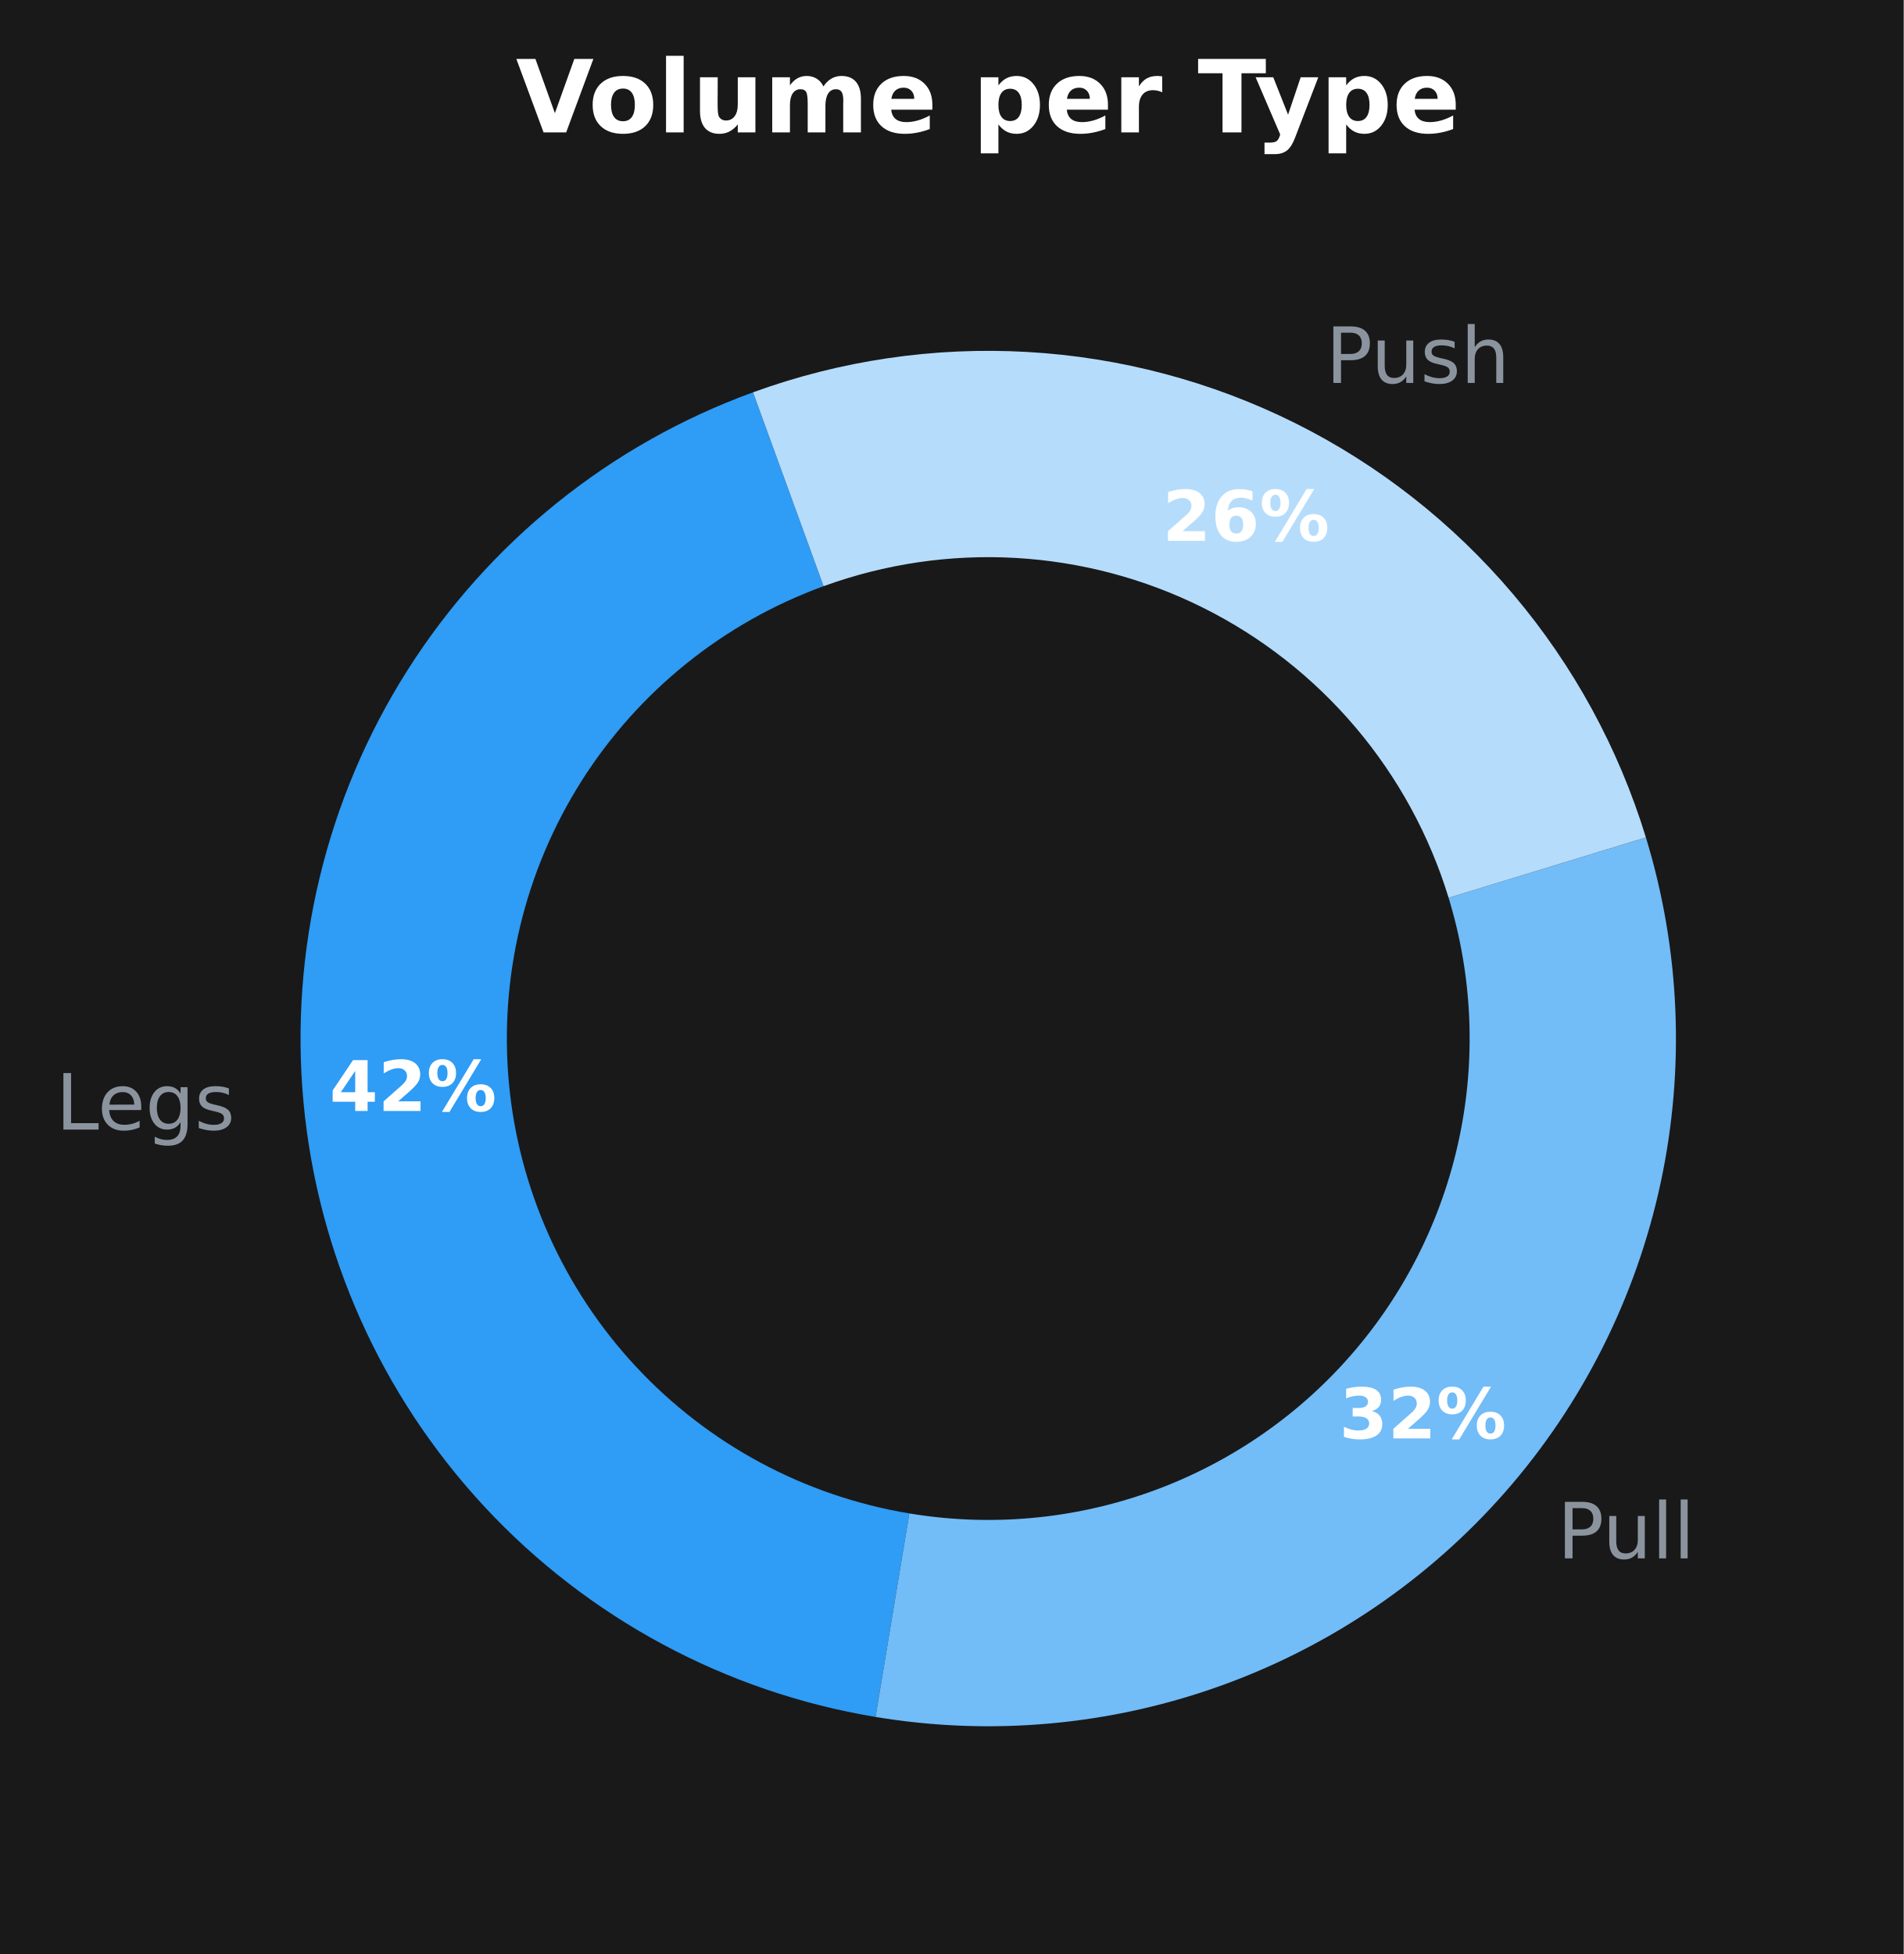
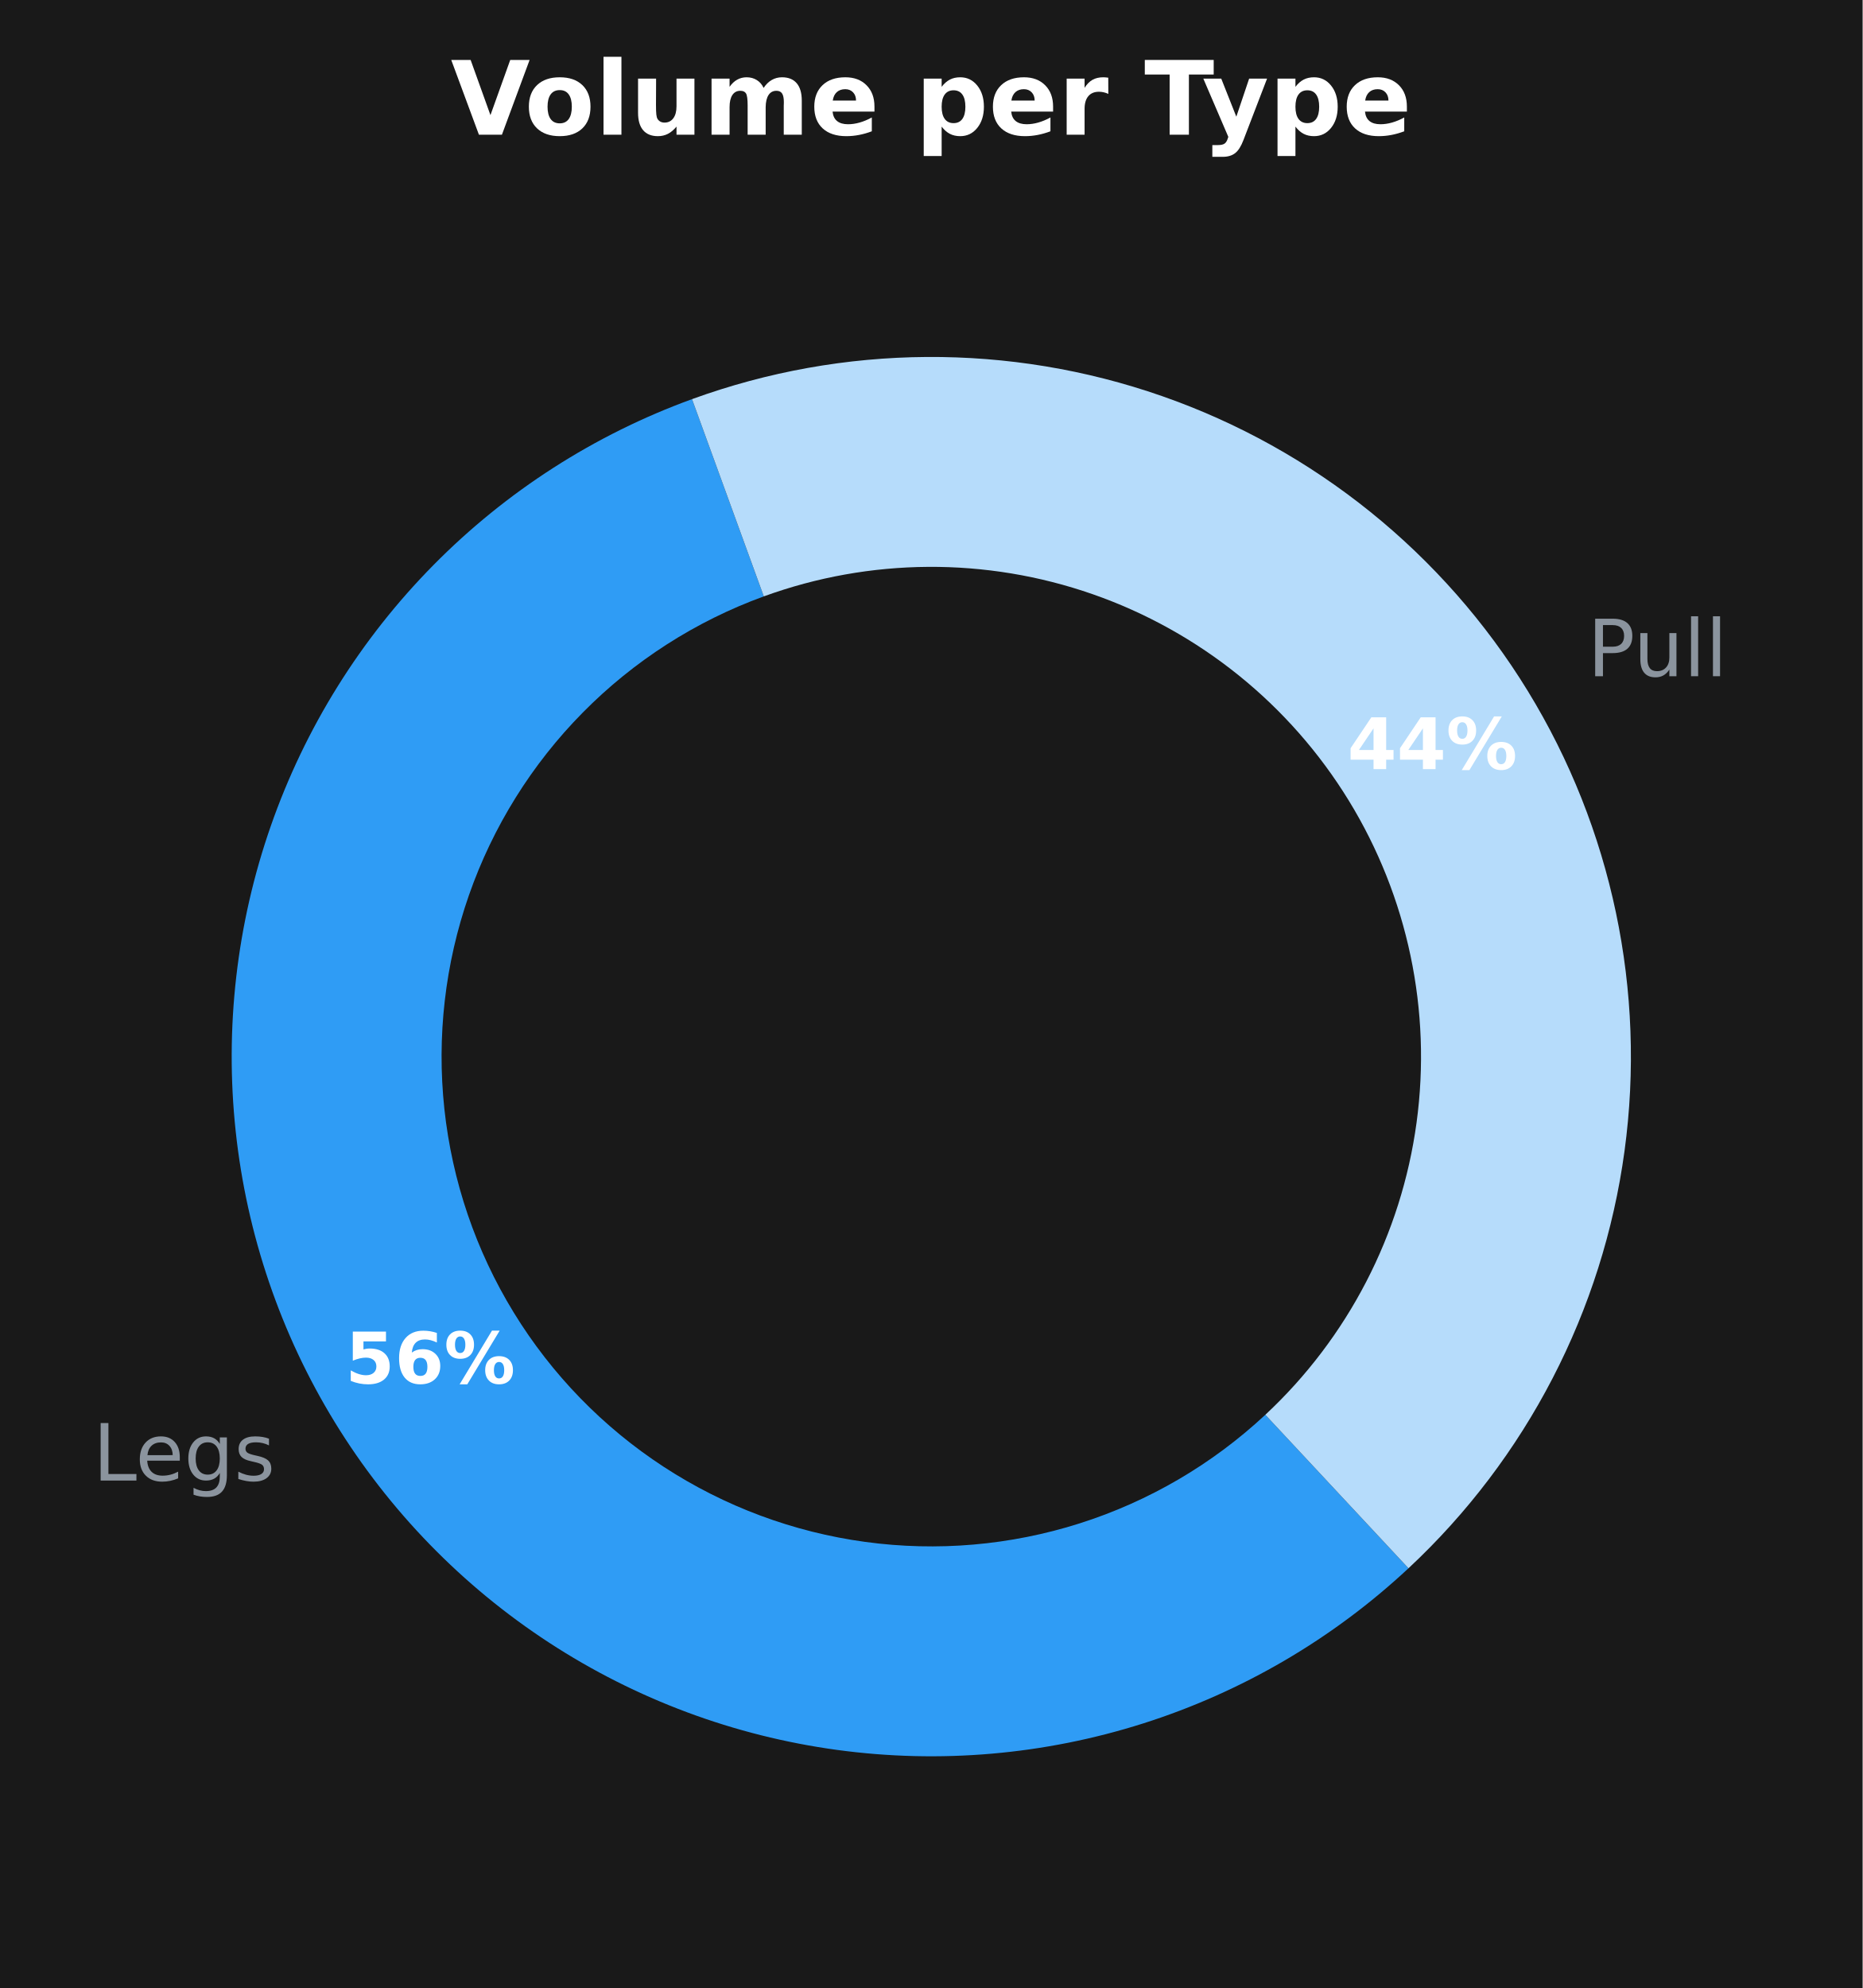
- <svg xmlns="http://www.w3.org/2000/svg" xmlns:xlink="http://www.w3.org/1999/xlink" width="245.548pt" height="252.038pt" viewBox="0 0 245.548 252.038" version="1.1">
+ <svg xmlns="http://www.w3.org/2000/svg" xmlns:xlink="http://www.w3.org/1999/xlink" width="236.16pt" height="252.038pt" viewBox="0 0 236.16 252.038" version="1.1">
  <defs>
    <style type="text/css">*{stroke-linejoin: round; stroke-linecap: butt}</style>
  </defs>
  <g id="figure_1">
    <g id="patch_1">
-       <path d="M 0 252.038  L 245.548 252.038  L 245.548 0  L 0 0  z " style="fill: #191919" />
+       <path d="M 0 252.038  L 236.16 252.038  L 236.16 0  L 0 0  z " style="fill: #191919" />
    </g>
    <g id="axes_1">
      <g id="patch_2">
-         <path d="M 97.129 50.603  C 78.713 57.306 63.027 69.927 52.538 86.482  C 42.049 103.037 37.336 122.61 39.141 142.125  C 40.945 161.64 49.167 180.017 62.514 194.368  C 75.86 208.719 93.594 218.25 112.927 221.462  L 117.289 195.211  C 103.756 192.962 91.343 186.29 82 176.245  C 72.657 166.199 66.902 153.335 65.639 139.675  C 64.376 126.014 67.675 112.313 75.017 100.725  C 82.36 89.136 93.339 80.302 106.231 75.61  z " style="fill: #2f9cf5" />
+         <path d="M 87.741 50.603  C 75.386 55.101 64.183 62.289 54.947 71.648  C 45.71 81.006 38.669 92.302 34.335 104.716  C 30 117.129 28.479 130.353 29.883 143.426  C 31.286 156.5 35.579 169.099 42.45 180.31  C 49.321 191.521 58.599 201.065 69.612 208.249  C 80.624 215.434 93.097 220.081 106.126 221.853  C 119.155 223.625 132.416 222.478 144.947 218.495  C 157.478 214.513 168.968 207.793 178.583 198.825  L 160.432 179.365  C 153.702 185.643 145.659 190.346 136.887 193.134  C 128.115 195.922 118.832 196.725 109.712 195.484  C 100.592 194.244 91.861 190.991 84.152 185.962  C 76.443 180.933 69.949 174.252 65.139 166.404  C 60.329 158.557 57.324 149.737 56.342 140.586  C 55.359 131.434 56.424 122.178 59.458 113.488  C 62.493 104.799 67.421 96.891 73.887 90.341  C 80.352 83.79 88.194 78.758 96.843 75.61  z " style="fill: #2f9cf5" />
      </g>
      <g id="patch_3">
-         <path d="M 112.927 221.462  C 127.826 223.938 143.112 222.568 157.333 217.483  C 171.554 212.398 184.243 203.765 194.194 192.404  C 204.145 181.044 211.032 167.328 214.199 152.561  C 217.366 137.794 216.711 122.46 212.294 108.018  L 186.846 115.8  C 189.938 125.91 190.397 136.643 188.18 146.98  C 185.963 157.317 181.142 166.918 174.176 174.87  C 167.211 182.823 158.328 188.866 148.373 192.426  C 138.419 195.985 127.718 196.944 117.289 195.211  z " style="fill: #72bcf8" />
-       </g>
-       <g id="patch_4">
-         <path d="M 212.294 108.018  C 208.774 96.505 202.946 85.829 195.167 76.641  C 187.388 67.453 177.819 59.944 167.045 54.572  C 156.27 49.201 144.515 46.079 132.495 45.397  C 120.476 44.714 108.442 46.486 97.129 50.603  L 106.231 75.61  C 114.15 72.728 122.573 71.487 130.987 71.965  C 139.401 72.443 147.63 74.628 155.172 78.388  C 162.714 82.148 169.412 87.404 174.857 93.836  C 180.302 100.268 184.382 107.741 186.846 115.8  z " style="fill: #b6dcfb" />
+         <path d="M 178.583 198.825  C 193.538 184.876 203.219 166.176 205.975 145.912  C 208.731 125.648 204.396 105.042 193.71 87.606  C 183.024 70.17 166.63 56.954 147.322 50.213  C 128.015 43.471 106.958 43.609 87.741 50.603  L 96.843 75.61  C 110.295 70.714 125.035 70.617 138.55 75.336  C 152.065 80.055 163.541 89.306 171.021 101.511  C 178.501 113.717 181.536 128.141 179.606 142.326  C 177.677 156.511 170.901 169.601 160.432 179.365  z " style="fill: #b6dcfb" />
      </g>
      <g id="matplotlib.axis_1" />
      <g id="matplotlib.axis_2" />
      <g id="text_1">
-         <g style="fill: #8b949e" transform="translate(7.2 145.701) scale(0.1 -0.1)">
+         <g style="fill: #8b949e" transform="translate(11.77929 187.7047) scale(0.1 -0.1)">
          <defs>
            <path id="DejaVuSans-4c" d="M 628 4666  L 1259 4666  L 1259 531  L 3531 531  L 3531 0  L 628 0  L 628 4666  z " transform="scale(0.015625)" />
            <path id="DejaVuSans-65" d="M 3597 1894  L 3597 1613  L 953 1613  Q 991 1019 1311 708  Q 1631 397 2203 397  Q 2534 397 2845 478  Q 3156 559 3463 722  L 3463 178  Q 3153 47 2828 -22  Q 2503 -91 2169 -91  Q 1331 -91 842 396  Q 353 884 353 1716  Q 353 2575 817 3079  Q 1281 3584 2069 3584  Q 2775 3584 3186 3129  Q 3597 2675 3597 1894  z M 3022 2063  Q 3016 2534 2758 2815  Q 2500 3097 2075 3097  Q 1594 3097 1305 2825  Q 1016 2553 972 2059  L 3022 2063  z " transform="scale(0.015625)" />
            <path id="DejaVuSans-67" d="M 2906 1791  Q 2906 2416 2648 2759  Q 2391 3103 1925 3103  Q 1463 3103 1205 2759  Q 947 2416 947 1791  Q 947 1169 1205 825  Q 1463 481 1925 481  Q 2391 481 2648 825  Q 2906 1169 2906 1791  z M 3481 434  Q 3481 -459 3084 -895  Q 2688 -1331 1869 -1331  Q 1566 -1331 1297 -1286  Q 1028 -1241 775 -1147  L 775 -588  Q 1028 -725 1275 -790  Q 1522 -856 1778 -856  Q 2344 -856 2625 -561  Q 2906 -266 2906 331  L 2906 616  Q 2728 306 2450 153  Q 2172 0 1784 0  Q 1141 0 747 490  Q 353 981 353 1791  Q 353 2603 747 3093  Q 1141 3584 1784 3584  Q 2172 3584 2450 3431  Q 2728 3278 2906 2969  L 2906 3500  L 3481 3500  L 3481 434  z " transform="scale(0.015625)" />
            <path id="DejaVuSans-73" d="M 2834 3397  L 2834 2853  Q 2591 2978 2328 3040  Q 2066 3103 1784 3103  Q 1356 3103 1142 2972  Q 928 2841 928 2578  Q 928 2378 1081 2264  Q 1234 2150 1697 2047  L 1894 2003  Q 2506 1872 2764 1633  Q 3022 1394 3022 966  Q 3022 478 2636 193  Q 2250 -91 1575 -91  Q 1294 -91 989 -36  Q 684 19 347 128  L 347 722  Q 666 556 975 473  Q 1284 391 1588 391  Q 1994 391 2212 530  Q 2431 669 2431 922  Q 2431 1156 2273 1281  Q 2116 1406 1581 1522  L 1381 1569  Q 847 1681 609 1914  Q 372 2147 372 2553  Q 372 3047 722 3315  Q 1072 3584 1716 3584  Q 2034 3584 2315 3537  Q 2597 3491 2834 3397  z " transform="scale(0.015625)" />
          </defs>
          <use xlink:href="#DejaVuSans-4c" />
          <use xlink:href="#DejaVuSans-65" transform="translate(53.96289 0)" />
          <use xlink:href="#DejaVuSans-67" transform="translate(115.4863 0)" />
          <use xlink:href="#DejaVuSans-73" transform="translate(178.9629 0)" />
        </g>
      </g>
      <g id="text_2">
-         <g style="fill: #ffffff" transform="translate(42.50172 143.3017) scale(0.09 -0.09)">
+         <g style="fill: #ffffff" transform="translate(43.77971 175.3772) scale(0.09 -0.09)">
          <defs>
-             <path id="DejaVuSans-Bold-34" d="M 2356 3675  L 1038 1722  L 2356 1722  L 2356 3675  z M 2156 4666  L 3494 4666  L 3494 1722  L 4159 1722  L 4159 850  L 3494 850  L 3494 0  L 2356 0  L 2356 850  L 288 850  L 288 1881  L 2156 4666  z " transform="scale(0.015625)" />
-             <path id="DejaVuSans-Bold-32" d="M 1844 884  L 3897 884  L 3897 0  L 506 0  L 506 884  L 2209 2388  Q 2438 2594 2547 2791  Q 2656 2988 2656 3200  Q 2656 3528 2436 3728  Q 2216 3928 1850 3928  Q 1569 3928 1234 3808  Q 900 3688 519 3450  L 519 4475  Q 925 4609 1322 4679  Q 1719 4750 2100 4750  Q 2938 4750 3402 4381  Q 3866 4013 3866 3353  Q 3866 2972 3669 2642  Q 3472 2313 2841 1759  L 1844 884  z " transform="scale(0.015625)" />
+             <path id="DejaVuSans-Bold-35" d="M 678 4666  L 3669 4666  L 3669 3781  L 1638 3781  L 1638 3059  Q 1775 3097 1914 3117  Q 2053 3138 2203 3138  Q 3056 3138 3531 2711  Q 4006 2284 4006 1522  Q 4006 766 3489 337  Q 2972 -91 2053 -91  Q 1656 -91 1267 -14  Q 878 63 494 219  L 494 1166  Q 875 947 1217 837  Q 1559 728 1863 728  Q 2300 728 2551 942  Q 2803 1156 2803 1522  Q 2803 1891 2551 2103  Q 2300 2316 1863 2316  Q 1603 2316 1309 2248  Q 1016 2181 678 2041  L 678 4666  z " transform="scale(0.015625)" />
+             <path id="DejaVuSans-Bold-36" d="M 2316 2303  Q 2000 2303 1842 2098  Q 1684 1894 1684 1484  Q 1684 1075 1842 870  Q 2000 666 2316 666  Q 2634 666 2792 870  Q 2950 1075 2950 1484  Q 2950 1894 2792 2098  Q 2634 2303 2316 2303  z M 3803 4544  L 3803 3681  Q 3506 3822 3243 3889  Q 2981 3956 2731 3956  Q 2194 3956 1894 3657  Q 1594 3359 1544 2772  Q 1750 2925 1990 3001  Q 2231 3078 2516 3078  Q 3231 3078 3670 2659  Q 4109 2241 4109 1563  Q 4109 813 3618 361  Q 3128 -91 2303 -91  Q 1394 -91 895 523  Q 397 1138 397 2266  Q 397 3422 980 4083  Q 1563 4744 2578 4744  Q 2900 4744 3203 4694  Q 3506 4644 3803 4544  z " transform="scale(0.015625)" />
            <path id="DejaVuSans-Bold-25" d="M 4959 1925  Q 4738 1925 4616 1733  Q 4494 1541 4494 1184  Q 4494 825 4614 633  Q 4734 441 4959 441  Q 5184 441 5303 633  Q 5422 825 5422 1184  Q 5422 1541 5301 1733  Q 5181 1925 4959 1925  z M 4959 2450  Q 5541 2450 5875 2112  Q 6209 1775 6209 1184  Q 6209 594 5875 251  Q 5541 -91 4959 -91  Q 4378 -91 4042 251  Q 3706 594 3706 1184  Q 3706 1772 4042 2111  Q 4378 2450 4959 2450  z M 2094 -91  L 1403 -91  L 4319 4750  L 5013 4750  L 2094 -91  z M 1453 4750  Q 2034 4750 2367 4411  Q 2700 4072 2700 3481  Q 2700 2891 2367 2550  Q 2034 2209 1453 2209  Q 872 2209 539 2550  Q 206 2891 206 3481  Q 206 4072 539 4411  Q 872 4750 1453 4750  z M 1453 4225  Q 1228 4225 1106 4031  Q 984 3838 984 3481  Q 984 3122 1106 2926  Q 1228 2731 1453 2731  Q 1678 2731 1798 2926  Q 1919 3122 1919 3481  Q 1919 3838 1797 4031  Q 1675 4225 1453 4225  z " transform="scale(0.015625)" />
          </defs>
-           <use xlink:href="#DejaVuSans-Bold-34" />
-           <use xlink:href="#DejaVuSans-Bold-32" transform="translate(69.58008 0)" />
+           <use xlink:href="#DejaVuSans-Bold-35" />
+           <use xlink:href="#DejaVuSans-Bold-36" transform="translate(69.58008 0)" />
          <use xlink:href="#DejaVuSans-Bold-25" transform="translate(139.1602 0)" />
        </g>
      </g>
      <g id="text_3">
-         <g style="fill: #8b949e" transform="translate(200.8669 201.0083) scale(0.1 -0.1)">
+         <g style="fill: #8b949e" transform="translate(201.2729 85.73007) scale(0.1 -0.1)">
          <defs>
            <path id="DejaVuSans-50" d="M 1259 4147  L 1259 2394  L 2053 2394  Q 2494 2394 2734 2622  Q 2975 2850 2975 3272  Q 2975 3691 2734 3919  Q 2494 4147 2053 4147  L 1259 4147  z M 628 4666  L 2053 4666  Q 2838 4666 3239 4311  Q 3641 3956 3641 3272  Q 3641 2581 3239 2228  Q 2838 1875 2053 1875  L 1259 1875  L 1259 0  L 628 0  L 628 4666  z " transform="scale(0.015625)" />
            <path id="DejaVuSans-75" d="M 544 1381  L 544 3500  L 1119 3500  L 1119 1403  Q 1119 906 1312 657  Q 1506 409 1894 409  Q 2359 409 2629 706  Q 2900 1003 2900 1516  L 2900 3500  L 3475 3500  L 3475 0  L 2900 0  L 2900 538  Q 2691 219 2414 64  Q 2138 -91 1772 -91  Q 1169 -91 856 284  Q 544 659 544 1381  z M 1991 3584  L 1991 3584  z " transform="scale(0.015625)" />
            <path id="DejaVuSans-6c" d="M 603 4863  L 1178 4863  L 1178 0  L 603 0  L 603 4863  z " transform="scale(0.015625)" />
          </defs>
          <use xlink:href="#DejaVuSans-50" />
          <use xlink:href="#DejaVuSans-75" transform="translate(58.55273 0)" />
          <use xlink:href="#DejaVuSans-6c" transform="translate(121.9316 0)" />
          <use xlink:href="#DejaVuSans-6c" transform="translate(149.7148 0)" />
        </g>
      </g>
      <g id="text_4">
-         <g style="fill: #ffffff" transform="translate(172.7468 185.5363) scale(0.09 -0.09)">
+         <g style="fill: #ffffff" transform="translate(170.838 97.50567) scale(0.09 -0.09)">
          <defs>
-             <path id="DejaVuSans-Bold-33" d="M 2981 2516  Q 3453 2394 3698 2092  Q 3944 1791 3944 1325  Q 3944 631 3412 270  Q 2881 -91 1863 -91  Q 1503 -91 1142 -33  Q 781 25 428 141  L 428 1069  Q 766 900 1098 814  Q 1431 728 1753 728  Q 2231 728 2486 893  Q 2741 1059 2741 1369  Q 2741 1688 2480 1852  Q 2219 2016 1709 2016  L 1228 2016  L 1228 2791  L 1734 2791  Q 2188 2791 2409 2933  Q 2631 3075 2631 3366  Q 2631 3634 2415 3781  Q 2200 3928 1806 3928  Q 1516 3928 1219 3862  Q 922 3797 628 3669  L 628 4550  Q 984 4650 1334 4700  Q 1684 4750 2022 4750  Q 2931 4750 3382 4451  Q 3834 4153 3834 3553  Q 3834 3144 3618 2883  Q 3403 2622 2981 2516  z " transform="scale(0.015625)" />
+             <path id="DejaVuSans-Bold-34" d="M 2356 3675  L 1038 1722  L 2356 1722  L 2356 3675  z M 2156 4666  L 3494 4666  L 3494 1722  L 4159 1722  L 4159 850  L 3494 850  L 3494 0  L 2356 0  L 2356 850  L 288 850  L 288 1881  L 2156 4666  z " transform="scale(0.015625)" />
          </defs>
-           <use xlink:href="#DejaVuSans-Bold-33" />
-           <use xlink:href="#DejaVuSans-Bold-32" transform="translate(69.58008 0)" />
+           <use xlink:href="#DejaVuSans-Bold-34" />
+           <use xlink:href="#DejaVuSans-Bold-34" transform="translate(69.58008 0)" />
          <use xlink:href="#DejaVuSans-Bold-25" transform="translate(139.1602 0)" />
        </g>
      </g>
      <g id="text_5">
-         <g style="fill: #8b949e" transform="translate(171.0024 49.39322) scale(0.1 -0.1)">
-           <defs>
-             <path id="DejaVuSans-68" d="M 3513 2113  L 3513 0  L 2938 0  L 2938 2094  Q 2938 2591 2744 2837  Q 2550 3084 2163 3084  Q 1697 3084 1428 2787  Q 1159 2491 1159 1978  L 1159 0  L 581 0  L 581 4863  L 1159 4863  L 1159 2956  Q 1366 3272 1645 3428  Q 1925 3584 2291 3584  Q 2894 3584 3203 3211  Q 3513 2838 3513 2113  z " transform="scale(0.015625)" />
-           </defs>
-           <use xlink:href="#DejaVuSans-50" />
-           <use xlink:href="#DejaVuSans-75" transform="translate(58.55273 0)" />
-           <use xlink:href="#DejaVuSans-73" transform="translate(121.9316 0)" />
-           <use xlink:href="#DejaVuSans-68" transform="translate(174.0312 0)" />
-         </g>
-       </g>
-       <g id="text_6">
-         <g style="fill: #ffffff" transform="translate(149.9412 69.75753) scale(0.09 -0.09)">
-           <defs>
-             <path id="DejaVuSans-Bold-36" d="M 2316 2303  Q 2000 2303 1842 2098  Q 1684 1894 1684 1484  Q 1684 1075 1842 870  Q 2000 666 2316 666  Q 2634 666 2792 870  Q 2950 1075 2950 1484  Q 2950 1894 2792 2098  Q 2634 2303 2316 2303  z M 3803 4544  L 3803 3681  Q 3506 3822 3243 3889  Q 2981 3956 2731 3956  Q 2194 3956 1894 3657  Q 1594 3359 1544 2772  Q 1750 2925 1990 3001  Q 2231 3078 2516 3078  Q 3231 3078 3670 2659  Q 4109 2241 4109 1563  Q 4109 813 3618 361  Q 3128 -91 2303 -91  Q 1394 -91 895 523  Q 397 1138 397 2266  Q 397 3422 980 4083  Q 1563 4744 2578 4744  Q 2900 4744 3203 4694  Q 3506 4644 3803 4544  z " transform="scale(0.015625)" />
-           </defs>
-           <use xlink:href="#DejaVuSans-Bold-32" />
-           <use xlink:href="#DejaVuSans-Bold-36" transform="translate(69.58008 0)" />
-           <use xlink:href="#DejaVuSans-Bold-25" transform="translate(139.1602 0)" />
-         </g>
-       </g>
-       <g id="text_7">
-         <g style="fill: #ffffff" transform="translate(66.5384 17.07797) scale(0.13 -0.13)">
+         <g style="fill: #ffffff" transform="translate(57.15062 17.07797) scale(0.13 -0.13)">
          <defs>
            <path id="DejaVuSans-Bold-56" d="M 31 4666  L 1241 4666  L 2478 1222  L 3713 4666  L 4922 4666  L 3194 0  L 1759 0  L 31 4666  z " transform="scale(0.015625)" />
            <path id="DejaVuSans-Bold-6f" d="M 2203 2784  Q 1831 2784 1636 2517  Q 1441 2250 1441 1747  Q 1441 1244 1636 976  Q 1831 709 2203 709  Q 2569 709 2762 976  Q 2956 1244 2956 1747  Q 2956 2250 2762 2517  Q 2569 2784 2203 2784  z M 2203 3584  Q 3106 3584 3614 3096  Q 4122 2609 4122 1747  Q 4122 884 3614 396  Q 3106 -91 2203 -91  Q 1297 -91 786 396  Q 275 884 275 1747  Q 275 2609 786 3096  Q 1297 3584 2203 3584  z " transform="scale(0.015625)" />
            <path id="DejaVuSans-Bold-6c" d="M 538 4863  L 1656 4863  L 1656 0  L 538 0  L 538 4863  z " transform="scale(0.015625)" />
            <path id="DejaVuSans-Bold-75" d="M 500 1363  L 500 3500  L 1625 3500  L 1625 3150  Q 1625 2866 1622 2436  Q 1619 2006 1619 1863  Q 1619 1441 1641 1255  Q 1663 1069 1716 984  Q 1784 875 1895 815  Q 2006 756 2150 756  Q 2500 756 2700 1025  Q 2900 1294 2900 1772  L 2900 3500  L 4019 3500  L 4019 0  L 2900 0  L 2900 506  Q 2647 200 2364 54  Q 2081 -91 1741 -91  Q 1134 -91 817 281  Q 500 653 500 1363  z " transform="scale(0.015625)" />
            <path id="DejaVuSans-Bold-6d" d="M 3781 2919  Q 3994 3244 4286 3414  Q 4578 3584 4928 3584  Q 5531 3584 5847 3212  Q 6163 2841 6163 2131  L 6163 0  L 5038 0  L 5038 1825  Q 5041 1866 5042 1909  Q 5044 1953 5044 2034  Q 5044 2406 4934 2573  Q 4825 2741 4581 2741  Q 4263 2741 4089 2478  Q 3916 2216 3909 1719  L 3909 0  L 2784 0  L 2784 1825  Q 2784 2406 2684 2573  Q 2584 2741 2328 2741  Q 2006 2741 1831 2477  Q 1656 2213 1656 1722  L 1656 0  L 531 0  L 531 3500  L 1656 3500  L 1656 2988  Q 1863 3284 2130 3434  Q 2397 3584 2719 3584  Q 3081 3584 3359 3409  Q 3638 3234 3781 2919  z " transform="scale(0.015625)" />
            <path id="DejaVuSans-Bold-65" d="M 4031 1759  L 4031 1441  L 1416 1441  Q 1456 1047 1700 850  Q 1944 653 2381 653  Q 2734 653 3104 758  Q 3475 863 3866 1075  L 3866 213  Q 3469 63 3072 -14  Q 2675 -91 2278 -91  Q 1328 -91 801 392  Q 275 875 275 1747  Q 275 2603 792 3093  Q 1309 3584 2216 3584  Q 3041 3584 3536 3087  Q 4031 2591 4031 1759  z M 2881 2131  Q 2881 2450 2695 2645  Q 2509 2841 2209 2841  Q 1884 2841 1681 2658  Q 1478 2475 1428 2131  L 2881 2131  z " transform="scale(0.015625)" />
            <path id="DejaVuSans-Bold-20" transform="scale(0.015625)" />
            <path id="DejaVuSans-Bold-70" d="M 1656 506  L 1656 -1331  L 538 -1331  L 538 3500  L 1656 3500  L 1656 2988  Q 1888 3294 2169 3439  Q 2450 3584 2816 3584  Q 3463 3584 3878 3070  Q 4294 2556 4294 1747  Q 4294 938 3878 423  Q 3463 -91 2816 -91  Q 2450 -91 2169 54  Q 1888 200 1656 506  z M 2400 2772  Q 2041 2772 1848 2508  Q 1656 2244 1656 1747  Q 1656 1250 1848 986  Q 2041 722 2400 722  Q 2759 722 2948 984  Q 3138 1247 3138 1747  Q 3138 2247 2948 2509  Q 2759 2772 2400 2772  z " transform="scale(0.015625)" />
            <path id="DejaVuSans-Bold-72" d="M 3138 2547  Q 2991 2616 2845 2648  Q 2700 2681 2553 2681  Q 2122 2681 1889 2404  Q 1656 2128 1656 1613  L 1656 0  L 538 0  L 538 3500  L 1656 3500  L 1656 2925  Q 1872 3269 2151 3426  Q 2431 3584 2822 3584  Q 2878 3584 2943 3579  Q 3009 3575 3134 3559  L 3138 2547  z " transform="scale(0.015625)" />
            <path id="DejaVuSans-Bold-54" d="M 31 4666  L 4331 4666  L 4331 3756  L 2784 3756  L 2784 0  L 1581 0  L 1581 3756  L 31 3756  L 31 4666  z " transform="scale(0.015625)" />
            <path id="DejaVuSans-Bold-79" d="M 78 3500  L 1197 3500  L 2138 1125  L 2938 3500  L 4056 3500  L 2584 -331  Q 2363 -916 2067 -1148  Q 1772 -1381 1288 -1381  L 641 -1381  L 641 -647  L 991 -647  Q 1275 -647 1404 -556  Q 1534 -466 1606 -231  L 1638 -134  L 78 3500  z " transform="scale(0.015625)" />
          </defs>
          <use xlink:href="#DejaVuSans-Bold-56" />
          <use xlink:href="#DejaVuSans-Bold-6f" transform="translate(71.89258 0)" />
          <use xlink:href="#DejaVuSans-Bold-6c" transform="translate(140.5938 0)" />
          <use xlink:href="#DejaVuSans-Bold-75" transform="translate(174.8711 0)" />
          <use xlink:href="#DejaVuSans-Bold-6d" transform="translate(246.0625 0)" />
          <use xlink:href="#DejaVuSans-Bold-65" transform="translate(350.2617 0)" />
          <use xlink:href="#DejaVuSans-Bold-20" transform="translate(418.084 0)" />
          <use xlink:href="#DejaVuSans-Bold-70" transform="translate(452.8984 0)" />
          <use xlink:href="#DejaVuSans-Bold-65" transform="translate(524.4805 0)" />
          <use xlink:href="#DejaVuSans-Bold-72" transform="translate(592.3027 0)" />
          <use xlink:href="#DejaVuSans-Bold-20" transform="translate(641.6191 0)" />
          <use xlink:href="#DejaVuSans-Bold-54" transform="translate(676.4336 0)" />
          <use xlink:href="#DejaVuSans-Bold-79" transform="translate(732.7715 0)" />
          <use xlink:href="#DejaVuSans-Bold-70" transform="translate(797.957 0)" />
          <use xlink:href="#DejaVuSans-Bold-65" transform="translate(869.5391 0)" />
        </g>
      </g>
    </g>
  </g>
</svg>
